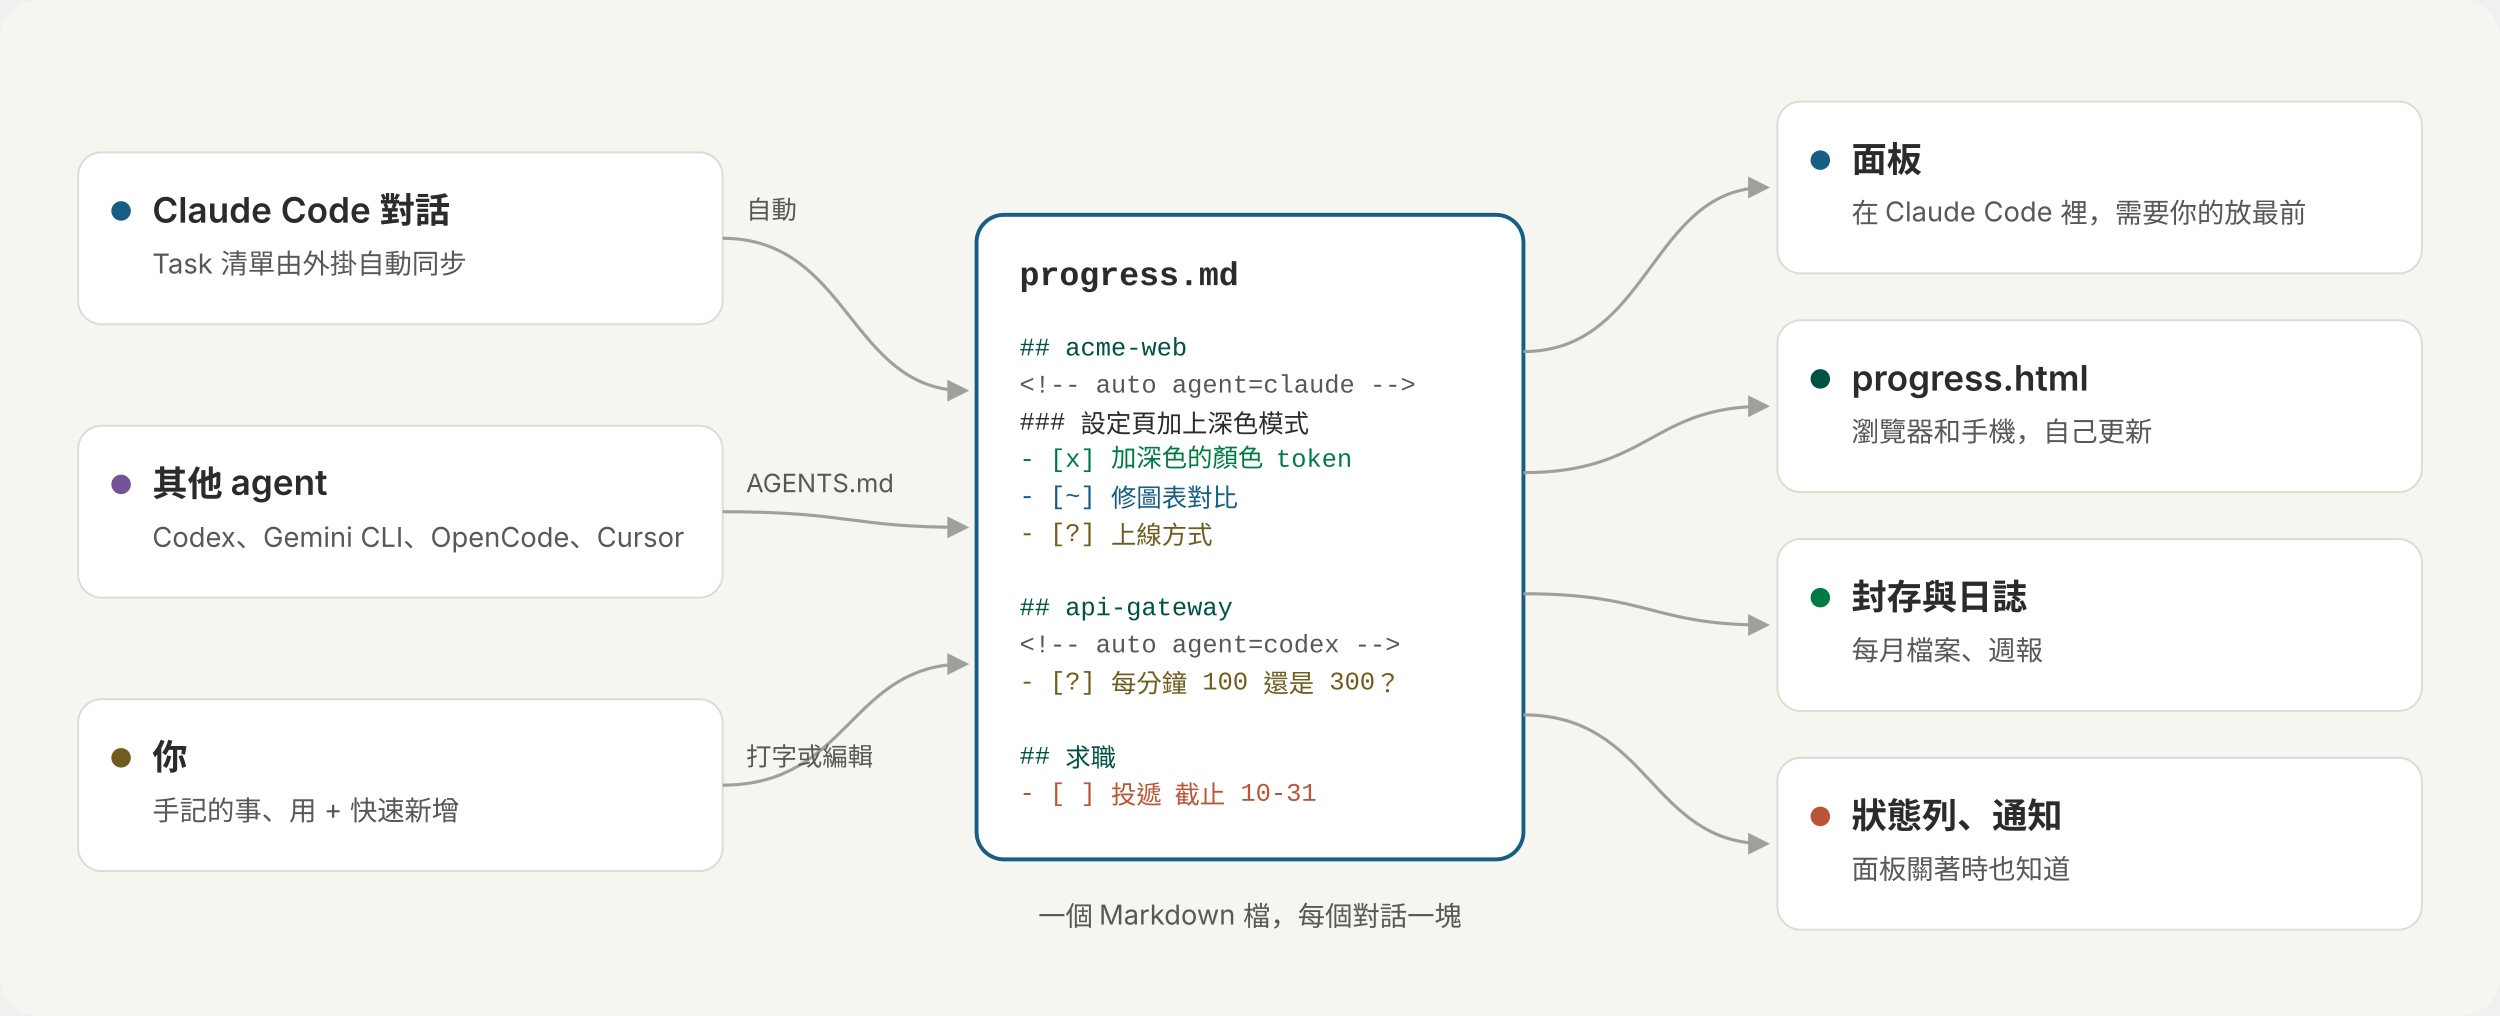
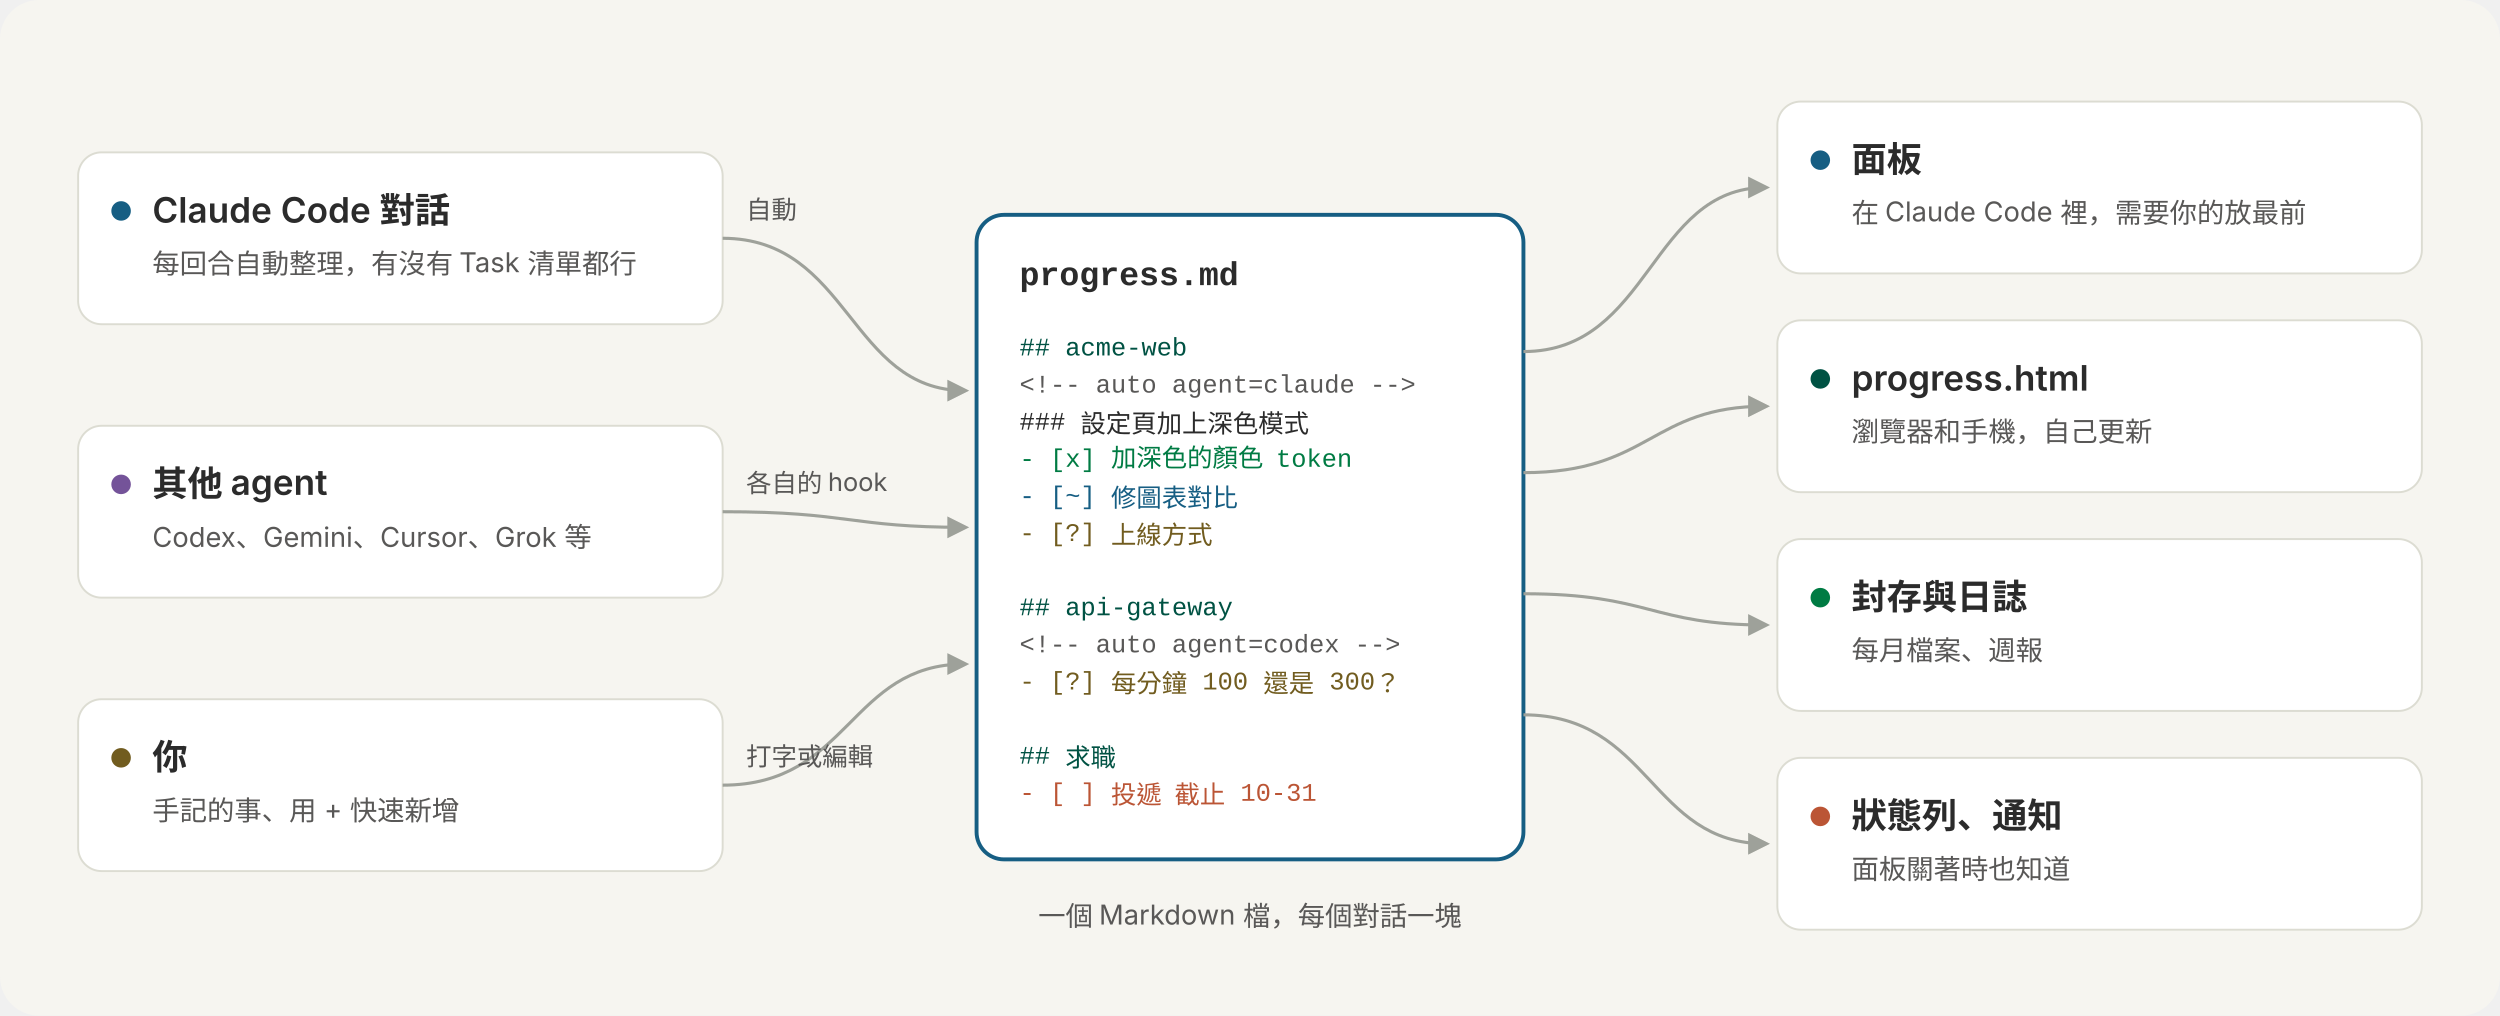
<svg xmlns="http://www.w3.org/2000/svg" width="1280" height="520" viewBox="0 0 1280 520" role="img" aria-label="progress.md: 一個 Markdown 檔，每個對話一塊">
  <defs>
    <marker id="head" viewBox="0 0 10 10" refX="8" refY="5" markerWidth="7" markerHeight="7" orient="auto-start-reverse">
      <path d="M0 0L10 5L0 10z" fill="#9EA19A" />
    </marker>
  </defs>
  <rect width="1280" height="520" rx="20" fill="#f6f5f0" />
  <rect x="40" y="78" width="330" height="88" rx="12" fill="#ffffff" stroke="#dcdcd2" />
  <circle cx="62" cy="108" r="5" fill="#165E83" />
  <text x="78" y="114" font-family="-apple-system, BlinkMacSystemFont, 'Segoe UI', 'Noto Sans TC', 'Noto Sans SC', 'PingFang TC', 'Microsoft JhengHei', 'Microsoft YaHei', sans-serif" font-size="18" font-weight="600" fill="#2b2b2b">Claude Code 對話</text>
-   <text x="78" y="140" font-family="-apple-system, BlinkMacSystemFont, 'Segoe UI', 'Noto Sans TC', 'Noto Sans SC', 'PingFang TC', 'Microsoft JhengHei', 'Microsoft YaHei', sans-serif" font-size="14" fill="#595857">Task 清單由外掛自動同步</text>
+   <text x="78" y="140" font-family="-apple-system, BlinkMacSystemFont, 'Segoe UI', 'Noto Sans TC', 'Noto Sans SC', 'PingFang TC', 'Microsoft JhengHei', 'Microsoft YaHei', sans-serif" font-size="14" fill="#595857">每回合自動整理，有沒有 Task 清單都行</text>
  <rect x="40" y="218" width="330" height="88" rx="12" fill="#ffffff" stroke="#dcdcd2" />
  <circle cx="62" cy="248" r="5" fill="#745399" />
  <text x="78" y="254" font-family="-apple-system, BlinkMacSystemFont, 'Segoe UI', 'Noto Sans TC', 'Noto Sans SC', 'PingFang TC', 'Microsoft JhengHei', 'Microsoft YaHei', sans-serif" font-size="18" font-weight="600" fill="#2b2b2b">其他 agent</text>
-   <text x="78" y="280" font-family="-apple-system, BlinkMacSystemFont, 'Segoe UI', 'Noto Sans TC', 'Noto Sans SC', 'PingFang TC', 'Microsoft JhengHei', 'Microsoft YaHei', sans-serif" font-size="14" fill="#595857">Codex、Gemini CLI、OpenCode、Cursor</text>
+   <text x="78" y="280" font-family="-apple-system, BlinkMacSystemFont, 'Segoe UI', 'Noto Sans TC', 'Noto Sans SC', 'PingFang TC', 'Microsoft JhengHei', 'Microsoft YaHei', sans-serif" font-size="14" fill="#595857">Codex、Gemini、Cursor、Grok 等</text>
  <rect x="40" y="358" width="330" height="88" rx="12" fill="#ffffff" stroke="#dcdcd2" />
  <circle cx="62" cy="388" r="5" fill="#715C1F" />
  <text x="78" y="394" font-family="-apple-system, BlinkMacSystemFont, 'Segoe UI', 'Noto Sans TC', 'Noto Sans SC', 'PingFang TC', 'Microsoft JhengHei', 'Microsoft YaHei', sans-serif" font-size="18" font-weight="600" fill="#2b2b2b">你</text>
  <text x="78" y="420" font-family="-apple-system, BlinkMacSystemFont, 'Segoe UI', 'Noto Sans TC', 'Noto Sans SC', 'PingFang TC', 'Microsoft JhengHei', 'Microsoft YaHei', sans-serif" font-size="14" fill="#595857">手記的事、用 + 快速新增</text>
  <path d="M370 122 C435 122 435 200 494 200" fill="none" stroke="#9EA19A" stroke-width="1.6" marker-end="url(#head)" />
  <path d="M370 262 C435 262 435 270 494 270" fill="none" stroke="#9EA19A" stroke-width="1.6" marker-end="url(#head)" />
  <path d="M370 402 C435 402 435 340 494 340" fill="none" stroke="#9EA19A" stroke-width="1.6" marker-end="url(#head)" />
  <text x="382" y="112" font-family="-apple-system, BlinkMacSystemFont, 'Segoe UI', 'Noto Sans TC', 'Noto Sans SC', 'PingFang TC', 'Microsoft JhengHei', 'Microsoft YaHei', sans-serif" font-size="13" fill="#595857">自動</text>
-   <text x="382" y="252" font-family="-apple-system, BlinkMacSystemFont, 'Segoe UI', 'Noto Sans TC', 'Noto Sans SC', 'PingFang TC', 'Microsoft JhengHei', 'Microsoft YaHei', sans-serif" font-size="13" fill="#595857">AGENTS.md</text>
+   <text x="382" y="252" font-family="-apple-system, BlinkMacSystemFont, 'Segoe UI', 'Noto Sans TC', 'Noto Sans SC', 'PingFang TC', 'Microsoft JhengHei', 'Microsoft YaHei', sans-serif" font-size="13" fill="#595857">各自的 hook</text>
  <text x="382" y="392" font-family="-apple-system, BlinkMacSystemFont, 'Segoe UI', 'Noto Sans TC', 'Noto Sans SC', 'PingFang TC', 'Microsoft JhengHei', 'Microsoft YaHei', sans-serif" font-size="13" fill="#595857">打字或編輯</text>
  <rect x="500" y="110" width="280" height="330" rx="14" fill="#ffffff" stroke="#165E83" stroke-width="2" />
  <text x="522" y="146" font-family="ui-monospace, SFMono-Regular, Menlo, Consolas, 'Liberation Mono', 'Noto Sans Mono CJK TC', 'Noto Sans CJK TC', 'PingFang TC', 'Microsoft JhengHei', monospace" font-size="17" font-weight="700" fill="#2b2b2b">progress.md</text>
  <g font-family="ui-monospace, SFMono-Regular, Menlo, Consolas, 'Liberation Mono', 'Noto Sans Mono CJK TC', 'Noto Sans CJK TC', 'PingFang TC', 'Microsoft JhengHei', monospace" font-size="13">
    <text x="522" y="182" fill="#005243">## acme-web</text>
    <text x="522" y="201" fill="#595857">&lt;!-- auto agent=claude --&gt;</text>
    <text x="522" y="220" fill="#2b2b2b">### 設定頁加上深色模式</text>
    <text x="522" y="239" fill="#007B43">- [x] 加深色的顏色 token</text>
    <text x="522" y="258" fill="#165E83">- [~] 修圖表對比</text>
    <text x="522" y="277" fill="#715C1F">- [?] 上線方式</text>
    <text x="522" y="315" fill="#005243">## api-gateway</text>
    <text x="522" y="334" fill="#595857">&lt;!-- auto agent=codex --&gt;</text>
    <text x="522" y="353" fill="#715C1F">- [?] 每分鐘 100 還是 300？</text>
    <text x="522" y="391" fill="#005243">## 求職</text>
    <text x="522" y="410" fill="#BB5535">- [ ] 投遞   截止 10-31</text>
  </g>
  <text x="640" y="474" text-anchor="middle" font-family="-apple-system, BlinkMacSystemFont, 'Segoe UI', 'Noto Sans TC', 'Noto Sans SC', 'PingFang TC', 'Microsoft JhengHei', 'Microsoft YaHei', sans-serif" font-size="14" fill="#595857">一個 Markdown 檔，每個對話一塊</text>
  <path d="M780 180 C845 180 845 96 904 96" fill="none" stroke="#9EA19A" stroke-width="1.6" marker-end="url(#head)" />
  <path d="M780 242 C845 242 845 208 904 208" fill="none" stroke="#9EA19A" stroke-width="1.6" marker-end="url(#head)" />
  <path d="M780 304 C845 304 845 320 904 320" fill="none" stroke="#9EA19A" stroke-width="1.6" marker-end="url(#head)" />
  <path d="M780 366 C845 366 845 432 904 432" fill="none" stroke="#9EA19A" stroke-width="1.6" marker-end="url(#head)" />
  <rect x="910" y="52" width="330" height="88" rx="12" fill="#ffffff" stroke="#dcdcd2" />
  <circle cx="932" cy="82" r="5" fill="#165E83" />
  <text x="948" y="88" font-family="-apple-system, BlinkMacSystemFont, 'Segoe UI', 'Noto Sans TC', 'Noto Sans SC', 'PingFang TC', 'Microsoft JhengHei', 'Microsoft YaHei', sans-serif" font-size="18" font-weight="600" fill="#2b2b2b">面板</text>
  <text x="948" y="114" font-family="-apple-system, BlinkMacSystemFont, 'Segoe UI', 'Noto Sans TC', 'Noto Sans SC', 'PingFang TC', 'Microsoft JhengHei', 'Microsoft YaHei', sans-serif" font-size="14" fill="#595857">在 Claude Code 裡，需要你的放最前</text>
  <rect x="910" y="164" width="330" height="88" rx="12" fill="#ffffff" stroke="#dcdcd2" />
  <circle cx="932" cy="194" r="5" fill="#005243" />
  <text x="948" y="200" font-family="-apple-system, BlinkMacSystemFont, 'Segoe UI', 'Noto Sans TC', 'Noto Sans SC', 'PingFang TC', 'Microsoft JhengHei', 'Microsoft YaHei', sans-serif" font-size="18" font-weight="600" fill="#2b2b2b">progress.html</text>
  <text x="948" y="226" font-family="-apple-system, BlinkMacSystemFont, 'Segoe UI', 'Noto Sans TC', 'Noto Sans SC', 'PingFang TC', 'Microsoft JhengHei', 'Microsoft YaHei', sans-serif" font-size="14" fill="#595857">瀏覽器和手機，自己更新</text>
  <rect x="910" y="276" width="330" height="88" rx="12" fill="#ffffff" stroke="#dcdcd2" />
  <circle cx="932" cy="306" r="5" fill="#007B43" />
  <text x="948" y="312" font-family="-apple-system, BlinkMacSystemFont, 'Segoe UI', 'Noto Sans TC', 'Noto Sans SC', 'PingFang TC', 'Microsoft JhengHei', 'Microsoft YaHei', sans-serif" font-size="18" font-weight="600" fill="#2b2b2b">封存與日誌</text>
  <text x="948" y="338" font-family="-apple-system, BlinkMacSystemFont, 'Segoe UI', 'Noto Sans TC', 'Noto Sans SC', 'PingFang TC', 'Microsoft JhengHei', 'Microsoft YaHei', sans-serif" font-size="14" fill="#595857">每月檔案、週報</text>
  <rect x="910" y="388" width="330" height="88" rx="12" fill="#ffffff" stroke="#dcdcd2" />
  <circle cx="932" cy="418" r="5" fill="#BB5535" />
  <text x="948" y="424" font-family="-apple-system, BlinkMacSystemFont, 'Segoe UI', 'Noto Sans TC', 'Noto Sans SC', 'PingFang TC', 'Microsoft JhengHei', 'Microsoft YaHei', sans-serif" font-size="18" font-weight="600" fill="#2b2b2b">狀態列、通知</text>
  <text x="948" y="450" font-family="-apple-system, BlinkMacSystemFont, 'Segoe UI', 'Noto Sans TC', 'Noto Sans SC', 'PingFang TC', 'Microsoft JhengHei', 'Microsoft YaHei', sans-serif" font-size="14" fill="#595857">面板關著時也知道</text>
</svg>
